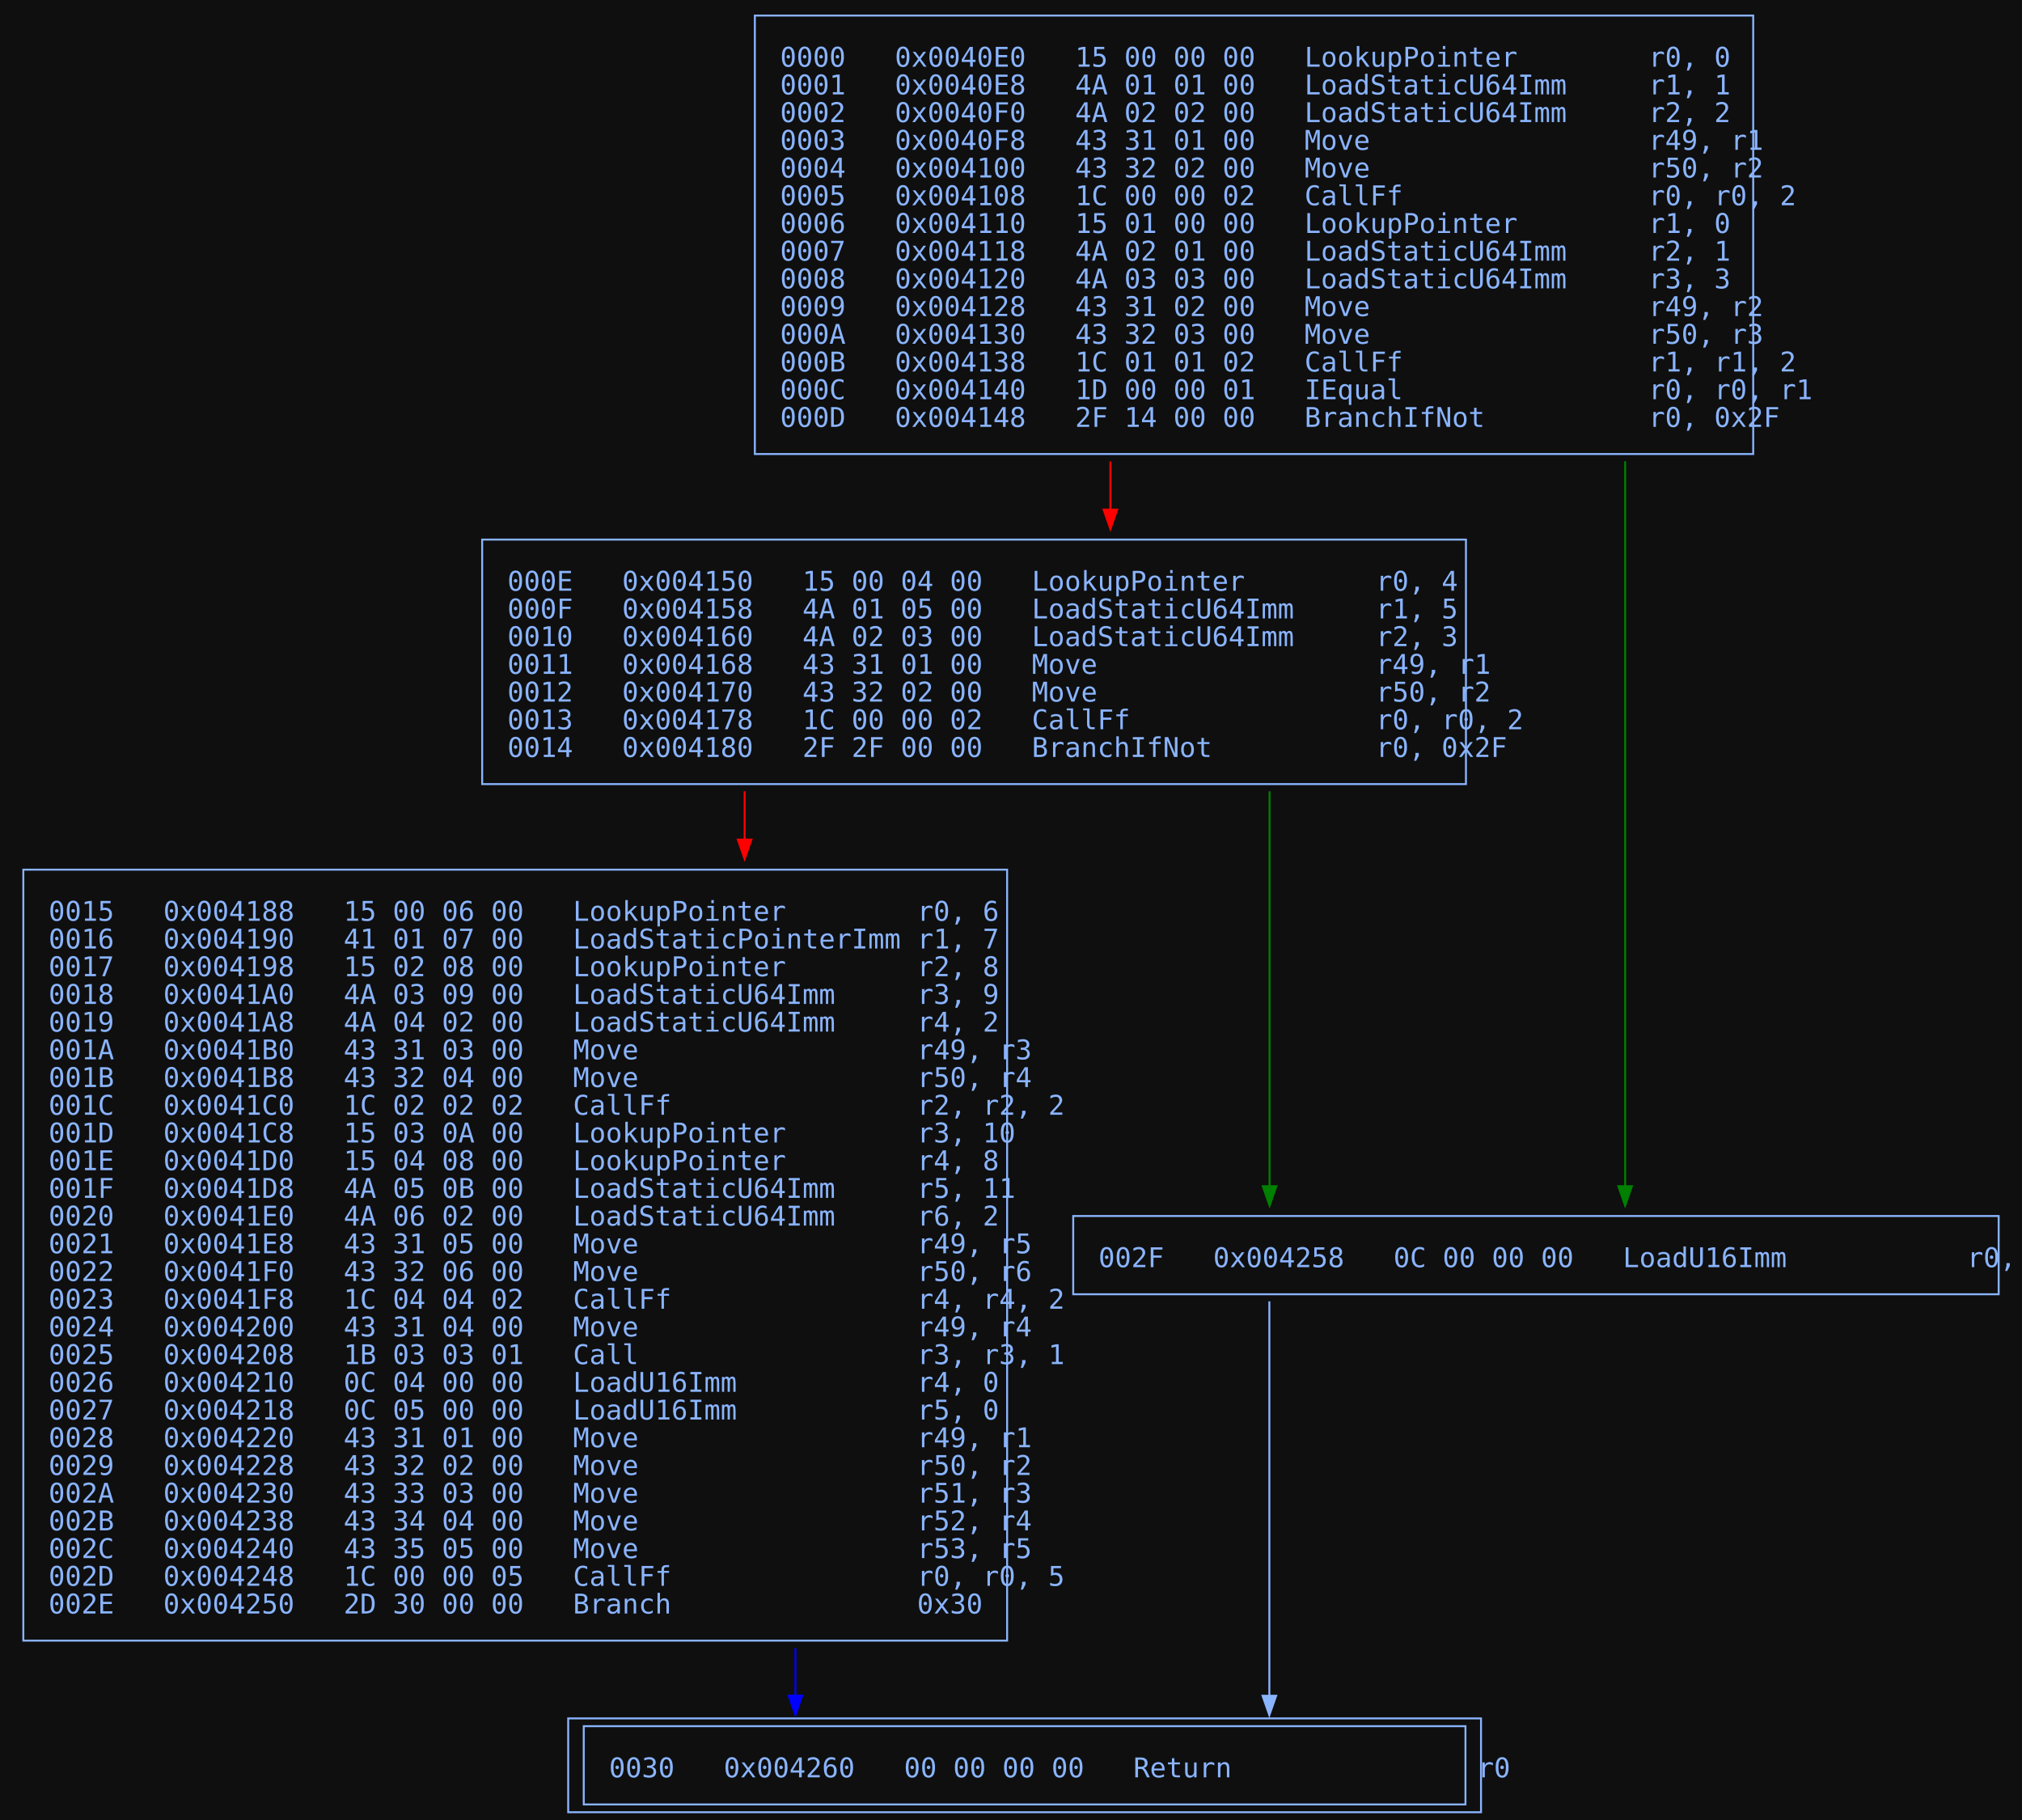
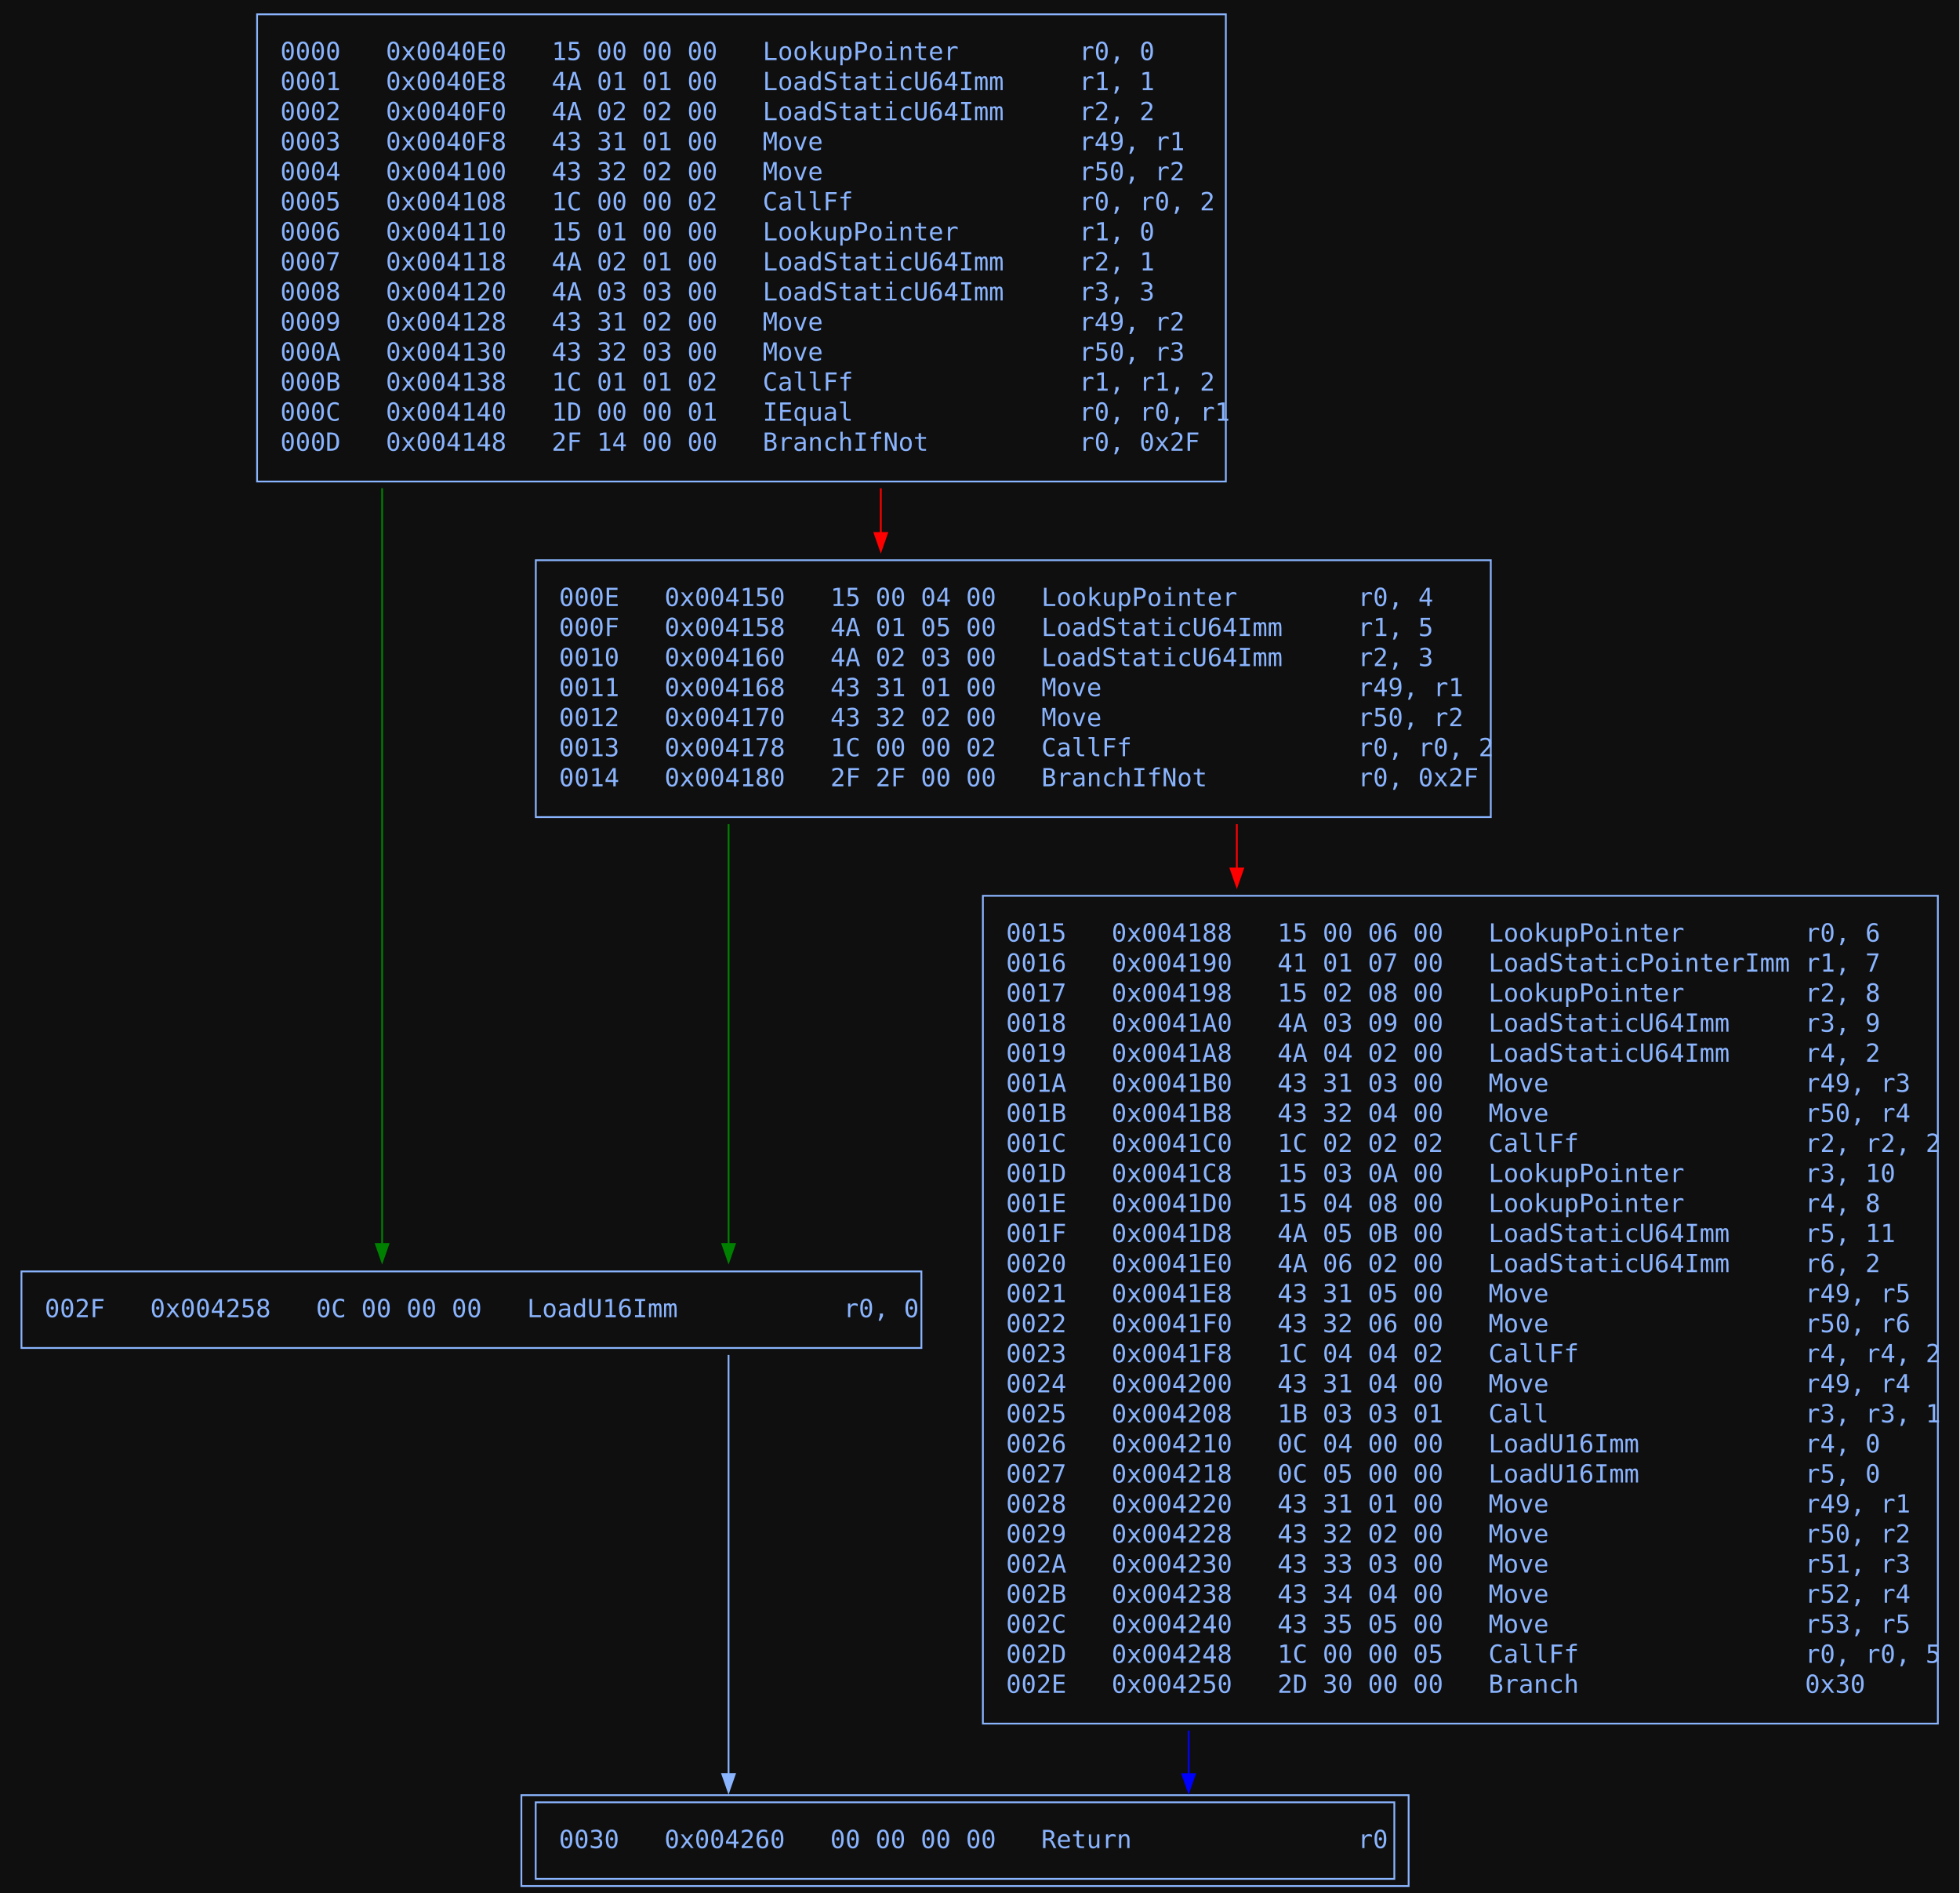
- <svg xmlns="http://www.w3.org/2000/svg" width="1040pt" height="936pt" viewBox="0.00 0.00 1040.00 936.00">
-   <g id="graph0" class="graph" transform="scale(1 1) rotate(0) translate(4 932)">
-     <polygon fill="#0f0f0f" stroke="none" points="-4,4 -4,-932 1036,-932 1036,4 -4,4" />
+ <svg xmlns="http://www.w3.org/2000/svg" width="1096pt" height="1058pt" viewBox="0.00 0.00 1096.00 1058.00">
+   <g id="graph0" class="graph" transform="scale(1 1) rotate(0) translate(4 1054.4)">
+     <polygon fill="#0f0f0f" stroke="none" points="-4,4 -4,-1054.4 1091.62,-1054.4 1091.62,4 -4,4" />
    <g id="node1" class="node">
-       <polygon fill="none" stroke="#8ab4fe" points="384.25,-698.5 384.25,-924 897.75,-924 897.75,-698.5 384.25,-698.5" />
-       <text xml:space="preserve" text-anchor="start" x="397.25" y="-897.7" font-family="Consolas" font-size="14.00" fill="#8ab4fe">0000   0x0040E0   15 00 00 00   LookupPointer        r0, 0  </text>
-       <text xml:space="preserve" text-anchor="start" x="397.25" y="-883.45" font-family="Consolas" font-size="14.00" fill="#8ab4fe">0001   0x0040E8   4A 01 01 00   LoadStaticU64Imm     r1, 1  </text>
-       <text xml:space="preserve" text-anchor="start" x="397.25" y="-869.2" font-family="Consolas" font-size="14.00" fill="#8ab4fe">0002   0x0040F0   4A 02 02 00   LoadStaticU64Imm     r2, 2  </text>
-       <text xml:space="preserve" text-anchor="start" x="397.25" y="-854.95" font-family="Consolas" font-size="14.00" fill="#8ab4fe">0003   0x0040F8   43 31 01 00   Move                 r49, r1  </text>
-       <text xml:space="preserve" text-anchor="start" x="397.25" y="-840.7" font-family="Consolas" font-size="14.00" fill="#8ab4fe">0004   0x004100   43 32 02 00   Move                 r50, r2  </text>
-       <text xml:space="preserve" text-anchor="start" x="397.25" y="-826.45" font-family="Consolas" font-size="14.00" fill="#8ab4fe">0005   0x004108   1C 00 00 02   CallFf               r0, r0, 2  </text>
-       <text xml:space="preserve" text-anchor="start" x="397.25" y="-812.2" font-family="Consolas" font-size="14.00" fill="#8ab4fe">0006   0x004110   15 01 00 00   LookupPointer        r1, 0  </text>
-       <text xml:space="preserve" text-anchor="start" x="397.25" y="-797.95" font-family="Consolas" font-size="14.00" fill="#8ab4fe">0007   0x004118   4A 02 01 00   LoadStaticU64Imm     r2, 1  </text>
-       <text xml:space="preserve" text-anchor="start" x="397.25" y="-783.7" font-family="Consolas" font-size="14.00" fill="#8ab4fe">0008   0x004120   4A 03 03 00   LoadStaticU64Imm     r3, 3  </text>
-       <text xml:space="preserve" text-anchor="start" x="397.25" y="-769.45" font-family="Consolas" font-size="14.00" fill="#8ab4fe">0009   0x004128   43 31 02 00   Move                 r49, r2  </text>
-       <text xml:space="preserve" text-anchor="start" x="397.25" y="-755.2" font-family="Consolas" font-size="14.00" fill="#8ab4fe">000A   0x004130   43 32 03 00   Move                 r50, r3  </text>
-       <text xml:space="preserve" text-anchor="start" x="397.25" y="-740.95" font-family="Consolas" font-size="14.00" fill="#8ab4fe">000B   0x004138   1C 01 01 02   CallFf               r1, r1, 2  </text>
-       <text xml:space="preserve" text-anchor="start" x="397.25" y="-726.7" font-family="Consolas" font-size="14.00" fill="#8ab4fe">000C   0x004140   1D 00 00 01   IEqual               r0, r0, r1  </text>
-       <text xml:space="preserve" text-anchor="start" x="397.25" y="-712.45" font-family="Consolas" font-size="14.00" fill="#8ab4fe">000D   0x004148   2F 14 00 00   BranchIfNot          r0, 0x2F  </text>
+       <polygon fill="none" stroke="#8ab4fe" points="783.68,-50.8 287.55,-50.8 287.55,0 783.68,0 783.68,-50.8" />
+       <polygon fill="none" stroke="#8ab4fe" points="295.55,-4 295.55,-46.8 775.68,-46.8 775.68,-4 295.55,-4" />
+       <text xml:space="preserve" text-anchor="start" x="308.55" y="-21.2" font-family="Consolas" font-size="14.00" fill="#8ab4fe">0030   0x004260   00 00 00 00   Return               r0  </text>
    </g>
    <g id="node2" class="node">
-       <polygon fill="none" stroke="#8ab4fe" points="244,-528.75 244,-654.5 750,-654.5 750,-528.75 244,-528.75" />
-       <text xml:space="preserve" text-anchor="start" x="257" y="-628.2" font-family="Consolas" font-size="14.00" fill="#8ab4fe">000E   0x004150   15 00 04 00   LookupPointer        r0, 4  </text>
-       <text xml:space="preserve" text-anchor="start" x="257" y="-613.95" font-family="Consolas" font-size="14.00" fill="#8ab4fe">000F   0x004158   4A 01 05 00   LoadStaticU64Imm     r1, 5  </text>
-       <text xml:space="preserve" text-anchor="start" x="257" y="-599.7" font-family="Consolas" font-size="14.00" fill="#8ab4fe">0010   0x004160   4A 02 03 00   LoadStaticU64Imm     r2, 3  </text>
-       <text xml:space="preserve" text-anchor="start" x="257" y="-585.45" font-family="Consolas" font-size="14.00" fill="#8ab4fe">0011   0x004168   43 31 01 00   Move                 r49, r1  </text>
-       <text xml:space="preserve" text-anchor="start" x="257" y="-571.2" font-family="Consolas" font-size="14.00" fill="#8ab4fe">0012   0x004170   43 32 02 00   Move                 r50, r2  </text>
-       <text xml:space="preserve" text-anchor="start" x="257" y="-556.95" font-family="Consolas" font-size="14.00" fill="#8ab4fe">0013   0x004178   1C 00 00 02   CallFf               r0, r0, 2  </text>
-       <text xml:space="preserve" text-anchor="start" x="257" y="-542.7" font-family="Consolas" font-size="14.00" fill="#8ab4fe">0014   0x004180   2F 2F 00 00   BranchIfNot          r0, 0x2F  </text>
+       <polygon fill="none" stroke="#8ab4fe" points="139.76,-785.2 139.76,-1046.4 681.47,-1046.4 681.47,-785.2 139.76,-785.2" />
+       <text xml:space="preserve" text-anchor="start" x="152.76" y="-1020.8" font-family="Consolas" font-size="14.00" fill="#8ab4fe">0000   0x0040E0   15 00 00 00   LookupPointer        r0, 0  </text>
+       <text xml:space="preserve" text-anchor="start" x="152.76" y="-1004" font-family="Consolas" font-size="14.00" fill="#8ab4fe">0001   0x0040E8   4A 01 01 00   LoadStaticU64Imm     r1, 1  </text>
+       <text xml:space="preserve" text-anchor="start" x="152.76" y="-987.2" font-family="Consolas" font-size="14.00" fill="#8ab4fe">0002   0x0040F0   4A 02 02 00   LoadStaticU64Imm     r2, 2  </text>
+       <text xml:space="preserve" text-anchor="start" x="152.76" y="-970.4" font-family="Consolas" font-size="14.00" fill="#8ab4fe">0003   0x0040F8   43 31 01 00   Move                 r49, r1  </text>
+       <text xml:space="preserve" text-anchor="start" x="152.76" y="-953.6" font-family="Consolas" font-size="14.00" fill="#8ab4fe">0004   0x004100   43 32 02 00   Move                 r50, r2  </text>
+       <text xml:space="preserve" text-anchor="start" x="152.76" y="-936.8" font-family="Consolas" font-size="14.00" fill="#8ab4fe">0005   0x004108   1C 00 00 02   CallFf               r0, r0, 2  </text>
+       <text xml:space="preserve" text-anchor="start" x="152.76" y="-920" font-family="Consolas" font-size="14.00" fill="#8ab4fe">0006   0x004110   15 01 00 00   LookupPointer        r1, 0  </text>
+       <text xml:space="preserve" text-anchor="start" x="152.76" y="-903.2" font-family="Consolas" font-size="14.00" fill="#8ab4fe">0007   0x004118   4A 02 01 00   LoadStaticU64Imm     r2, 1  </text>
+       <text xml:space="preserve" text-anchor="start" x="152.76" y="-886.4" font-family="Consolas" font-size="14.00" fill="#8ab4fe">0008   0x004120   4A 03 03 00   LoadStaticU64Imm     r3, 3  </text>
+       <text xml:space="preserve" text-anchor="start" x="152.76" y="-869.6" font-family="Consolas" font-size="14.00" fill="#8ab4fe">0009   0x004128   43 31 02 00   Move                 r49, r2  </text>
+       <text xml:space="preserve" text-anchor="start" x="152.76" y="-852.8" font-family="Consolas" font-size="14.00" fill="#8ab4fe">000A   0x004130   43 32 03 00   Move                 r50, r3  </text>
+       <text xml:space="preserve" text-anchor="start" x="152.76" y="-836" font-family="Consolas" font-size="14.00" fill="#8ab4fe">000B   0x004138   1C 01 01 02   CallFf               r1, r1, 2  </text>
+       <text xml:space="preserve" text-anchor="start" x="152.76" y="-819.2" font-family="Consolas" font-size="14.00" fill="#8ab4fe">000C   0x004140   1D 00 00 01   IEqual               r0, r0, r1  </text>
+       <text xml:space="preserve" text-anchor="start" x="152.76" y="-802.4" font-family="Consolas" font-size="14.00" fill="#8ab4fe">000D   0x004148   2F 14 00 00   BranchIfNot          r0, 0x2F  </text>
+     </g>
+     <g id="node3" class="node">
+       <polygon fill="none" stroke="#8ab4fe" points="8,-300.8 8,-343.6 511.23,-343.6 511.23,-300.8 8,-300.8" />
+       <text xml:space="preserve" text-anchor="start" x="21" y="-318" font-family="Consolas" font-size="14.00" fill="#8ab4fe">002F   0x004258   0C 00 00 00   LoadU16Imm           r0, 0  </text>
+     </g>
+     <g id="edge1" class="edge">
+       <path fill="none" stroke="green" d="M209.68,-781.47C209.68,-781.47 209.68,-358.96 209.68,-358.96" />
+       <polygon fill="green" stroke="green" points="213.18,-358.96 209.68,-348.96 206.18,-358.96 213.18,-358.96" />
+     </g>
+     <g id="node4" class="node">
+       <polygon fill="none" stroke="#8ab4fe" points="295.61,-597.6 295.61,-741.2 829.62,-741.2 829.62,-597.6 295.61,-597.6" />
+       <text xml:space="preserve" text-anchor="start" x="308.61" y="-715.6" font-family="Consolas" font-size="14.00" fill="#8ab4fe">000E   0x004150   15 00 04 00   LookupPointer        r0, 4  </text>
+       <text xml:space="preserve" text-anchor="start" x="308.61" y="-698.8" font-family="Consolas" font-size="14.00" fill="#8ab4fe">000F   0x004158   4A 01 05 00   LoadStaticU64Imm     r1, 5  </text>
+       <text xml:space="preserve" text-anchor="start" x="308.61" y="-682" font-family="Consolas" font-size="14.00" fill="#8ab4fe">0010   0x004160   4A 02 03 00   LoadStaticU64Imm     r2, 3  </text>
+       <text xml:space="preserve" text-anchor="start" x="308.61" y="-665.2" font-family="Consolas" font-size="14.00" fill="#8ab4fe">0011   0x004168   43 31 01 00   Move                 r49, r1  </text>
+       <text xml:space="preserve" text-anchor="start" x="308.61" y="-648.4" font-family="Consolas" font-size="14.00" fill="#8ab4fe">0012   0x004170   43 32 02 00   Move                 r50, r2  </text>
+       <text xml:space="preserve" text-anchor="start" x="308.61" y="-631.6" font-family="Consolas" font-size="14.00" fill="#8ab4fe">0013   0x004178   1C 00 00 02   CallFf               r0, r0, 2  </text>
+       <text xml:space="preserve" text-anchor="start" x="308.61" y="-614.8" font-family="Consolas" font-size="14.00" fill="#8ab4fe">0014   0x004180   2F 2F 00 00   BranchIfNot          r0, 0x2F  </text>
    </g>
    <g id="edge2" class="edge">
-       <path fill="none" stroke="red" d="M567.12,-694.69C567.12,-694.69 567.12,-669.92 567.12,-669.92" />
-       <polygon fill="red" stroke="red" points="570.63,-669.92 567.13,-659.92 563.63,-669.92 570.63,-669.92" />
+       <path fill="none" stroke="red" d="M488.54,-781.42C488.54,-781.42 488.54,-756.42 488.54,-756.42" />
+       <polygon fill="red" stroke="red" points="492.04,-756.42 488.54,-746.42 485.04,-756.42 492.04,-756.42" />
    </g>
-     <g id="node4" class="node">
-       <polygon fill="none" stroke="#8ab4fe" points="548,-266.38 548,-306.62 1024,-306.62 1024,-266.38 548,-266.38" />
-       <text xml:space="preserve" text-anchor="start" x="561" y="-280.32" font-family="Consolas" font-size="14.00" fill="#8ab4fe">002F   0x004258   0C 00 00 00   LoadU16Imm           r0, 0  </text>
-     </g>
-     <g id="edge1" class="edge">
-       <path fill="none" stroke="green" d="M831.88,-694.79C831.88,-694.79 831.88,-321.96 831.88,-321.96" />
-       <polygon fill="green" stroke="green" points="835.38,-321.96 831.88,-311.96 828.38,-321.96 835.38,-321.96" />
-     </g>
-     <g id="node3" class="node">
-       <polygon fill="none" stroke="#8ab4fe" points="8,-88.25 8,-484.75 514,-484.75 514,-88.25 8,-88.25" />
-       <text xml:space="preserve" text-anchor="start" x="21" y="-458.45" font-family="Consolas" font-size="14.00" fill="#8ab4fe">0015   0x004188   15 00 06 00   LookupPointer        r0, 6  </text>
-       <text xml:space="preserve" text-anchor="start" x="21" y="-444.2" font-family="Consolas" font-size="14.00" fill="#8ab4fe">0016   0x004190   41 01 07 00   LoadStaticPointerImm r1, 7  </text>
-       <text xml:space="preserve" text-anchor="start" x="21" y="-429.95" font-family="Consolas" font-size="14.00" fill="#8ab4fe">0017   0x004198   15 02 08 00   LookupPointer        r2, 8  </text>
-       <text xml:space="preserve" text-anchor="start" x="21" y="-415.7" font-family="Consolas" font-size="14.00" fill="#8ab4fe">0018   0x0041A0   4A 03 09 00   LoadStaticU64Imm     r3, 9  </text>
-       <text xml:space="preserve" text-anchor="start" x="21" y="-401.45" font-family="Consolas" font-size="14.00" fill="#8ab4fe">0019   0x0041A8   4A 04 02 00   LoadStaticU64Imm     r4, 2  </text>
-       <text xml:space="preserve" text-anchor="start" x="21" y="-387.2" font-family="Consolas" font-size="14.00" fill="#8ab4fe">001A   0x0041B0   43 31 03 00   Move                 r49, r3  </text>
-       <text xml:space="preserve" text-anchor="start" x="21" y="-372.95" font-family="Consolas" font-size="14.00" fill="#8ab4fe">001B   0x0041B8   43 32 04 00   Move                 r50, r4  </text>
-       <text xml:space="preserve" text-anchor="start" x="21" y="-358.7" font-family="Consolas" font-size="14.00" fill="#8ab4fe">001C   0x0041C0   1C 02 02 02   CallFf               r2, r2, 2  </text>
-       <text xml:space="preserve" text-anchor="start" x="21" y="-344.45" font-family="Consolas" font-size="14.00" fill="#8ab4fe">001D   0x0041C8   15 03 0A 00   LookupPointer        r3, 10  </text>
-       <text xml:space="preserve" text-anchor="start" x="21" y="-330.2" font-family="Consolas" font-size="14.00" fill="#8ab4fe">001E   0x0041D0   15 04 08 00   LookupPointer        r4, 8  </text>
-       <text xml:space="preserve" text-anchor="start" x="21" y="-315.95" font-family="Consolas" font-size="14.00" fill="#8ab4fe">001F   0x0041D8   4A 05 0B 00   LoadStaticU64Imm     r5, 11  </text>
-       <text xml:space="preserve" text-anchor="start" x="21" y="-301.7" font-family="Consolas" font-size="14.00" fill="#8ab4fe">0020   0x0041E0   4A 06 02 00   LoadStaticU64Imm     r6, 2  </text>
-       <text xml:space="preserve" text-anchor="start" x="21" y="-287.45" font-family="Consolas" font-size="14.00" fill="#8ab4fe">0021   0x0041E8   43 31 05 00   Move                 r49, r5  </text>
-       <text xml:space="preserve" text-anchor="start" x="21" y="-273.2" font-family="Consolas" font-size="14.00" fill="#8ab4fe">0022   0x0041F0   43 32 06 00   Move                 r50, r6  </text>
-       <text xml:space="preserve" text-anchor="start" x="21" y="-258.95" font-family="Consolas" font-size="14.00" fill="#8ab4fe">0023   0x0041F8   1C 04 04 02   CallFf               r4, r4, 2  </text>
-       <text xml:space="preserve" text-anchor="start" x="21" y="-244.7" font-family="Consolas" font-size="14.00" fill="#8ab4fe">0024   0x004200   43 31 04 00   Move                 r49, r4  </text>
-       <text xml:space="preserve" text-anchor="start" x="21" y="-230.45" font-family="Consolas" font-size="14.00" fill="#8ab4fe">0025   0x004208   1B 03 03 01   Call                 r3, r3, 1  </text>
-       <text xml:space="preserve" text-anchor="start" x="21" y="-216.2" font-family="Consolas" font-size="14.00" fill="#8ab4fe">0026   0x004210   0C 04 00 00   LoadU16Imm           r4, 0  </text>
-       <text xml:space="preserve" text-anchor="start" x="21" y="-201.95" font-family="Consolas" font-size="14.00" fill="#8ab4fe">0027   0x004218   0C 05 00 00   LoadU16Imm           r5, 0  </text>
-       <text xml:space="preserve" text-anchor="start" x="21" y="-187.7" font-family="Consolas" font-size="14.00" fill="#8ab4fe">0028   0x004220   43 31 01 00   Move                 r49, r1  </text>
-       <text xml:space="preserve" text-anchor="start" x="21" y="-173.45" font-family="Consolas" font-size="14.00" fill="#8ab4fe">0029   0x004228   43 32 02 00   Move                 r50, r2  </text>
-       <text xml:space="preserve" text-anchor="start" x="21" y="-159.2" font-family="Consolas" font-size="14.00" fill="#8ab4fe">002A   0x004230   43 33 03 00   Move                 r51, r3  </text>
-       <text xml:space="preserve" text-anchor="start" x="21" y="-144.95" font-family="Consolas" font-size="14.00" fill="#8ab4fe">002B   0x004238   43 34 04 00   Move                 r52, r4  </text>
-       <text xml:space="preserve" text-anchor="start" x="21" y="-130.7" font-family="Consolas" font-size="14.00" fill="#8ab4fe">002C   0x004240   43 35 05 00   Move                 r53, r5  </text>
-       <text xml:space="preserve" text-anchor="start" x="21" y="-116.45" font-family="Consolas" font-size="14.00" fill="#8ab4fe">002D   0x004248   1C 00 00 05   CallFf               r0, r0, 5  </text>
-       <text xml:space="preserve" text-anchor="start" x="21" y="-102.2" font-family="Consolas" font-size="14.00" fill="#8ab4fe">002E   0x004250   2D 30 00 00   Branch               0x30  </text>
+     <g id="edge3" class="edge">
+       <path fill="none" stroke="#8ab4fe" d="M403.39,-296.89C403.39,-296.89 403.39,-62.58 403.39,-62.58" />
+       <polygon fill="#8ab4fe" stroke="#8ab4fe" points="406.89,-62.58 403.39,-52.58 399.89,-62.58 406.89,-62.58" />
    </g>
    <g id="edge4" class="edge">
-       <path fill="none" stroke="red" d="M379,-525.04C379,-525.04 379,-500.23 379,-500.23" />
-       <polygon fill="red" stroke="red" points="382.5,-500.23 379,-490.23 375.5,-500.23 382.5,-500.23" />
-     </g>
-     <g id="edge3" class="edge">
-       <path fill="none" stroke="green" d="M649,-525.04C649,-525.04 649,-321.95 649,-321.95" />
-       <polygon fill="green" stroke="green" points="652.5,-321.95 649,-311.95 645.5,-321.95 652.5,-321.95" />
+       <path fill="none" stroke="green" d="M403.42,-593.63C403.42,-593.63 403.42,-358.96 403.42,-358.96" />
+       <polygon fill="green" stroke="green" points="406.92,-358.96 403.42,-348.96 399.92,-358.96 406.92,-358.96" />
    </g>
    <g id="node5" class="node">
-       <polygon fill="none" stroke="#8ab4fe" points="757.75,-48.25 288.25,-48.25 288.25,0 757.75,0 757.75,-48.25" />
-       <polygon fill="none" stroke="#8ab4fe" points="296.25,-4 296.25,-44.25 749.75,-44.25 749.75,-4 296.25,-4" />
-       <text xml:space="preserve" text-anchor="start" x="309.25" y="-17.95" font-family="Consolas" font-size="14.00" fill="#8ab4fe">0030   0x004260   00 00 00 00   Return               r0  </text>
+       <polygon fill="none" stroke="#8ab4fe" points="545.61,-90.8 545.61,-553.6 1079.62,-553.6 1079.62,-90.8 545.61,-90.8" />
+       <text xml:space="preserve" text-anchor="start" x="558.61" y="-528" font-family="Consolas" font-size="14.00" fill="#8ab4fe">0015   0x004188   15 00 06 00   LookupPointer        r0, 6  </text>
+       <text xml:space="preserve" text-anchor="start" x="558.61" y="-511.2" font-family="Consolas" font-size="14.00" fill="#8ab4fe">0016   0x004190   41 01 07 00   LoadStaticPointerImm r1, 7  </text>
+       <text xml:space="preserve" text-anchor="start" x="558.61" y="-494.4" font-family="Consolas" font-size="14.00" fill="#8ab4fe">0017   0x004198   15 02 08 00   LookupPointer        r2, 8  </text>
+       <text xml:space="preserve" text-anchor="start" x="558.61" y="-477.6" font-family="Consolas" font-size="14.00" fill="#8ab4fe">0018   0x0041A0   4A 03 09 00   LoadStaticU64Imm     r3, 9  </text>
+       <text xml:space="preserve" text-anchor="start" x="558.61" y="-460.8" font-family="Consolas" font-size="14.00" fill="#8ab4fe">0019   0x0041A8   4A 04 02 00   LoadStaticU64Imm     r4, 2  </text>
+       <text xml:space="preserve" text-anchor="start" x="558.61" y="-444" font-family="Consolas" font-size="14.00" fill="#8ab4fe">001A   0x0041B0   43 31 03 00   Move                 r49, r3  </text>
+       <text xml:space="preserve" text-anchor="start" x="558.61" y="-427.2" font-family="Consolas" font-size="14.00" fill="#8ab4fe">001B   0x0041B8   43 32 04 00   Move                 r50, r4  </text>
+       <text xml:space="preserve" text-anchor="start" x="558.61" y="-410.4" font-family="Consolas" font-size="14.00" fill="#8ab4fe">001C   0x0041C0   1C 02 02 02   CallFf               r2, r2, 2  </text>
+       <text xml:space="preserve" text-anchor="start" x="558.61" y="-393.6" font-family="Consolas" font-size="14.00" fill="#8ab4fe">001D   0x0041C8   15 03 0A 00   LookupPointer        r3, 10  </text>
+       <text xml:space="preserve" text-anchor="start" x="558.61" y="-376.8" font-family="Consolas" font-size="14.00" fill="#8ab4fe">001E   0x0041D0   15 04 08 00   LookupPointer        r4, 8  </text>
+       <text xml:space="preserve" text-anchor="start" x="558.61" y="-360" font-family="Consolas" font-size="14.00" fill="#8ab4fe">001F   0x0041D8   4A 05 0B 00   LoadStaticU64Imm     r5, 11  </text>
+       <text xml:space="preserve" text-anchor="start" x="558.61" y="-343.2" font-family="Consolas" font-size="14.00" fill="#8ab4fe">0020   0x0041E0   4A 06 02 00   LoadStaticU64Imm     r6, 2  </text>
+       <text xml:space="preserve" text-anchor="start" x="558.61" y="-326.4" font-family="Consolas" font-size="14.00" fill="#8ab4fe">0021   0x0041E8   43 31 05 00   Move                 r49, r5  </text>
+       <text xml:space="preserve" text-anchor="start" x="558.61" y="-309.6" font-family="Consolas" font-size="14.00" fill="#8ab4fe">0022   0x0041F0   43 32 06 00   Move                 r50, r6  </text>
+       <text xml:space="preserve" text-anchor="start" x="558.61" y="-292.8" font-family="Consolas" font-size="14.00" fill="#8ab4fe">0023   0x0041F8   1C 04 04 02   CallFf               r4, r4, 2  </text>
+       <text xml:space="preserve" text-anchor="start" x="558.61" y="-276" font-family="Consolas" font-size="14.00" fill="#8ab4fe">0024   0x004200   43 31 04 00   Move                 r49, r4  </text>
+       <text xml:space="preserve" text-anchor="start" x="558.61" y="-259.2" font-family="Consolas" font-size="14.00" fill="#8ab4fe">0025   0x004208   1B 03 03 01   Call                 r3, r3, 1  </text>
+       <text xml:space="preserve" text-anchor="start" x="558.61" y="-242.4" font-family="Consolas" font-size="14.00" fill="#8ab4fe">0026   0x004210   0C 04 00 00   LoadU16Imm           r4, 0  </text>
+       <text xml:space="preserve" text-anchor="start" x="558.61" y="-225.6" font-family="Consolas" font-size="14.00" fill="#8ab4fe">0027   0x004218   0C 05 00 00   LoadU16Imm           r5, 0  </text>
+       <text xml:space="preserve" text-anchor="start" x="558.61" y="-208.8" font-family="Consolas" font-size="14.00" fill="#8ab4fe">0028   0x004220   43 31 01 00   Move                 r49, r1  </text>
+       <text xml:space="preserve" text-anchor="start" x="558.61" y="-192" font-family="Consolas" font-size="14.00" fill="#8ab4fe">0029   0x004228   43 32 02 00   Move                 r50, r2  </text>
+       <text xml:space="preserve" text-anchor="start" x="558.61" y="-175.2" font-family="Consolas" font-size="14.00" fill="#8ab4fe">002A   0x004230   43 33 03 00   Move                 r51, r3  </text>
+       <text xml:space="preserve" text-anchor="start" x="558.61" y="-158.4" font-family="Consolas" font-size="14.00" fill="#8ab4fe">002B   0x004238   43 34 04 00   Move                 r52, r4  </text>
+       <text xml:space="preserve" text-anchor="start" x="558.61" y="-141.6" font-family="Consolas" font-size="14.00" fill="#8ab4fe">002C   0x004240   43 35 05 00   Move                 r53, r5  </text>
+       <text xml:space="preserve" text-anchor="start" x="558.61" y="-124.8" font-family="Consolas" font-size="14.00" fill="#8ab4fe">002D   0x004248   1C 00 00 05   CallFf               r0, r0, 5  </text>
+       <text xml:space="preserve" text-anchor="start" x="558.61" y="-108" font-family="Consolas" font-size="14.00" fill="#8ab4fe">002E   0x004250   2D 30 00 00   Branch               0x30  </text>
    </g>
    <g id="edge5" class="edge">
-       <path fill="none" stroke="blue" d="M405.12,-84.32C405.12,-84.32 405.12,-59.98 405.12,-59.98" />
-       <polygon fill="blue" stroke="blue" points="408.63,-59.98 405.13,-49.98 401.63,-59.98 408.63,-59.98" />
+       <path fill="none" stroke="red" d="M687.62,-593.63C687.62,-593.63 687.62,-568.86 687.62,-568.86" />
+       <polygon fill="red" stroke="red" points="691.12,-568.86 687.62,-558.86 684.12,-568.86 691.12,-568.86" />
    </g>
    <g id="edge6" class="edge">
-       <path fill="none" stroke="#8ab4fe" d="M648.88,-262.75C648.88,-262.75 648.88,-59.9 648.88,-59.9" />
-       <polygon fill="#8ab4fe" stroke="#8ab4fe" points="652.38,-59.9 648.88,-49.9 645.38,-59.9 652.38,-59.9" />
+       <path fill="none" stroke="blue" d="M660.65,-86.9C660.65,-86.9 660.65,-62.52 660.65,-62.52" />
+       <polygon fill="blue" stroke="blue" points="664.15,-62.52 660.65,-52.52 657.15,-62.52 664.15,-62.52" />
    </g>
  </g>
</svg>
